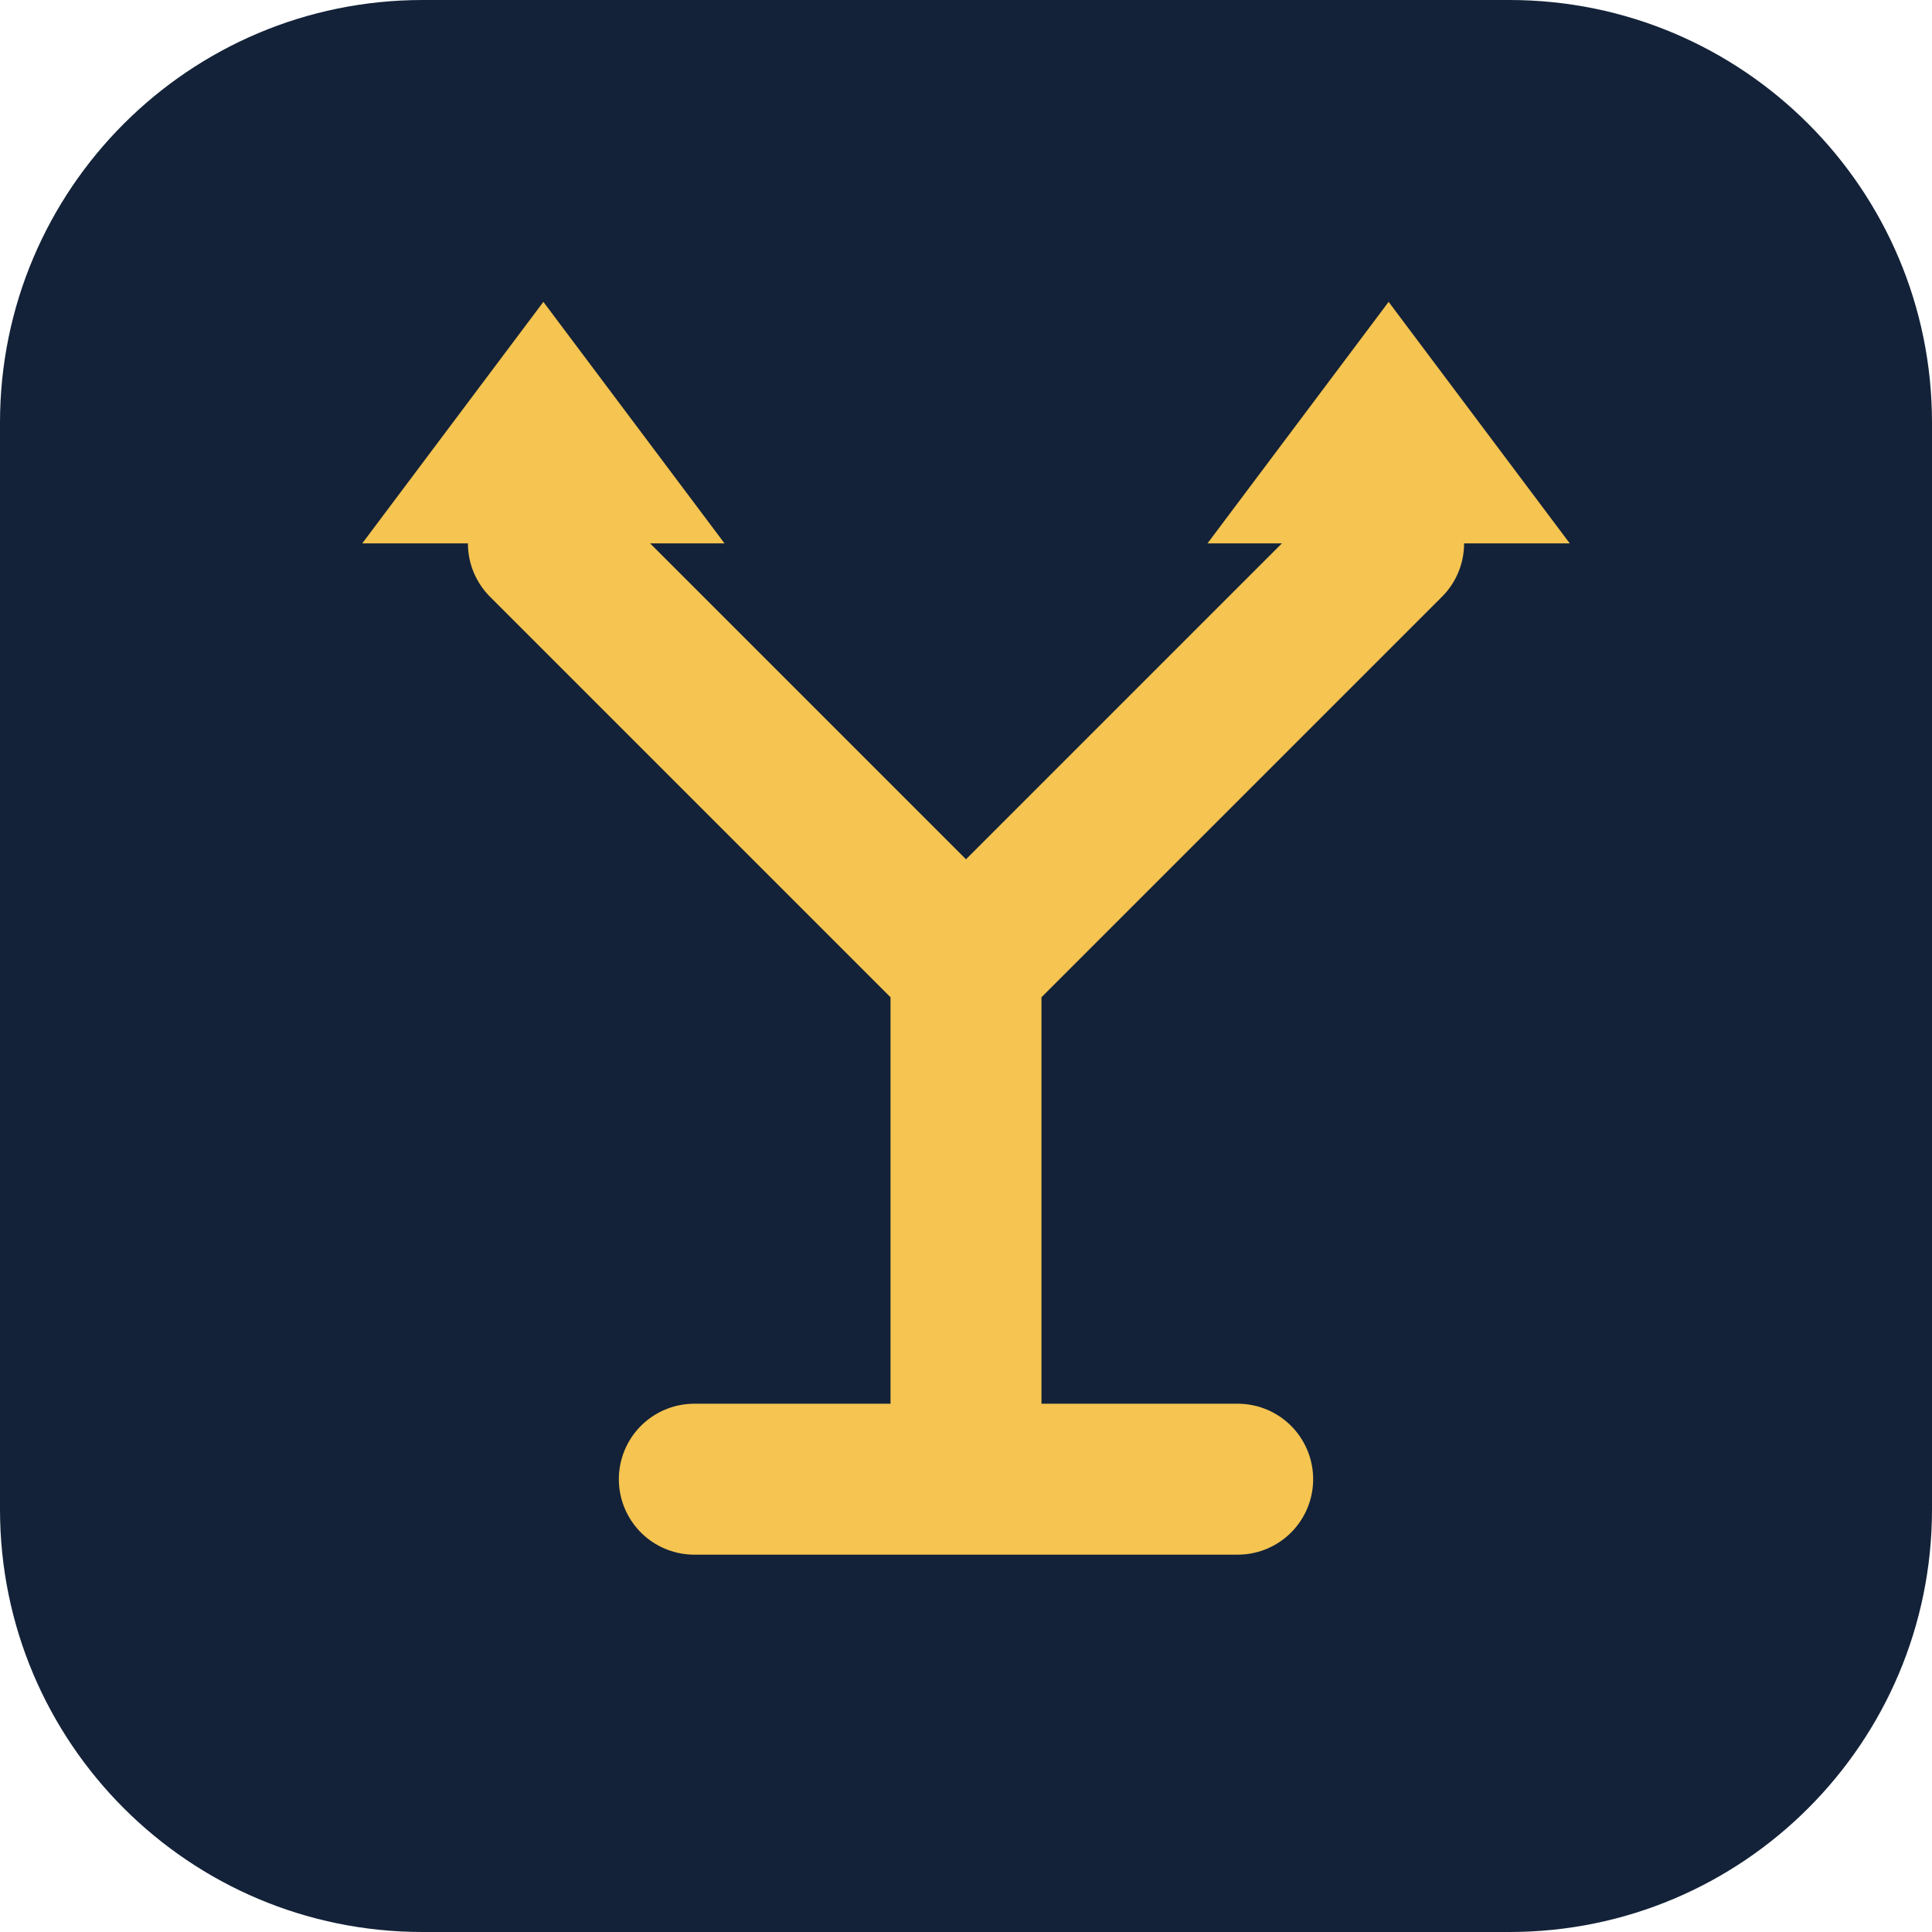
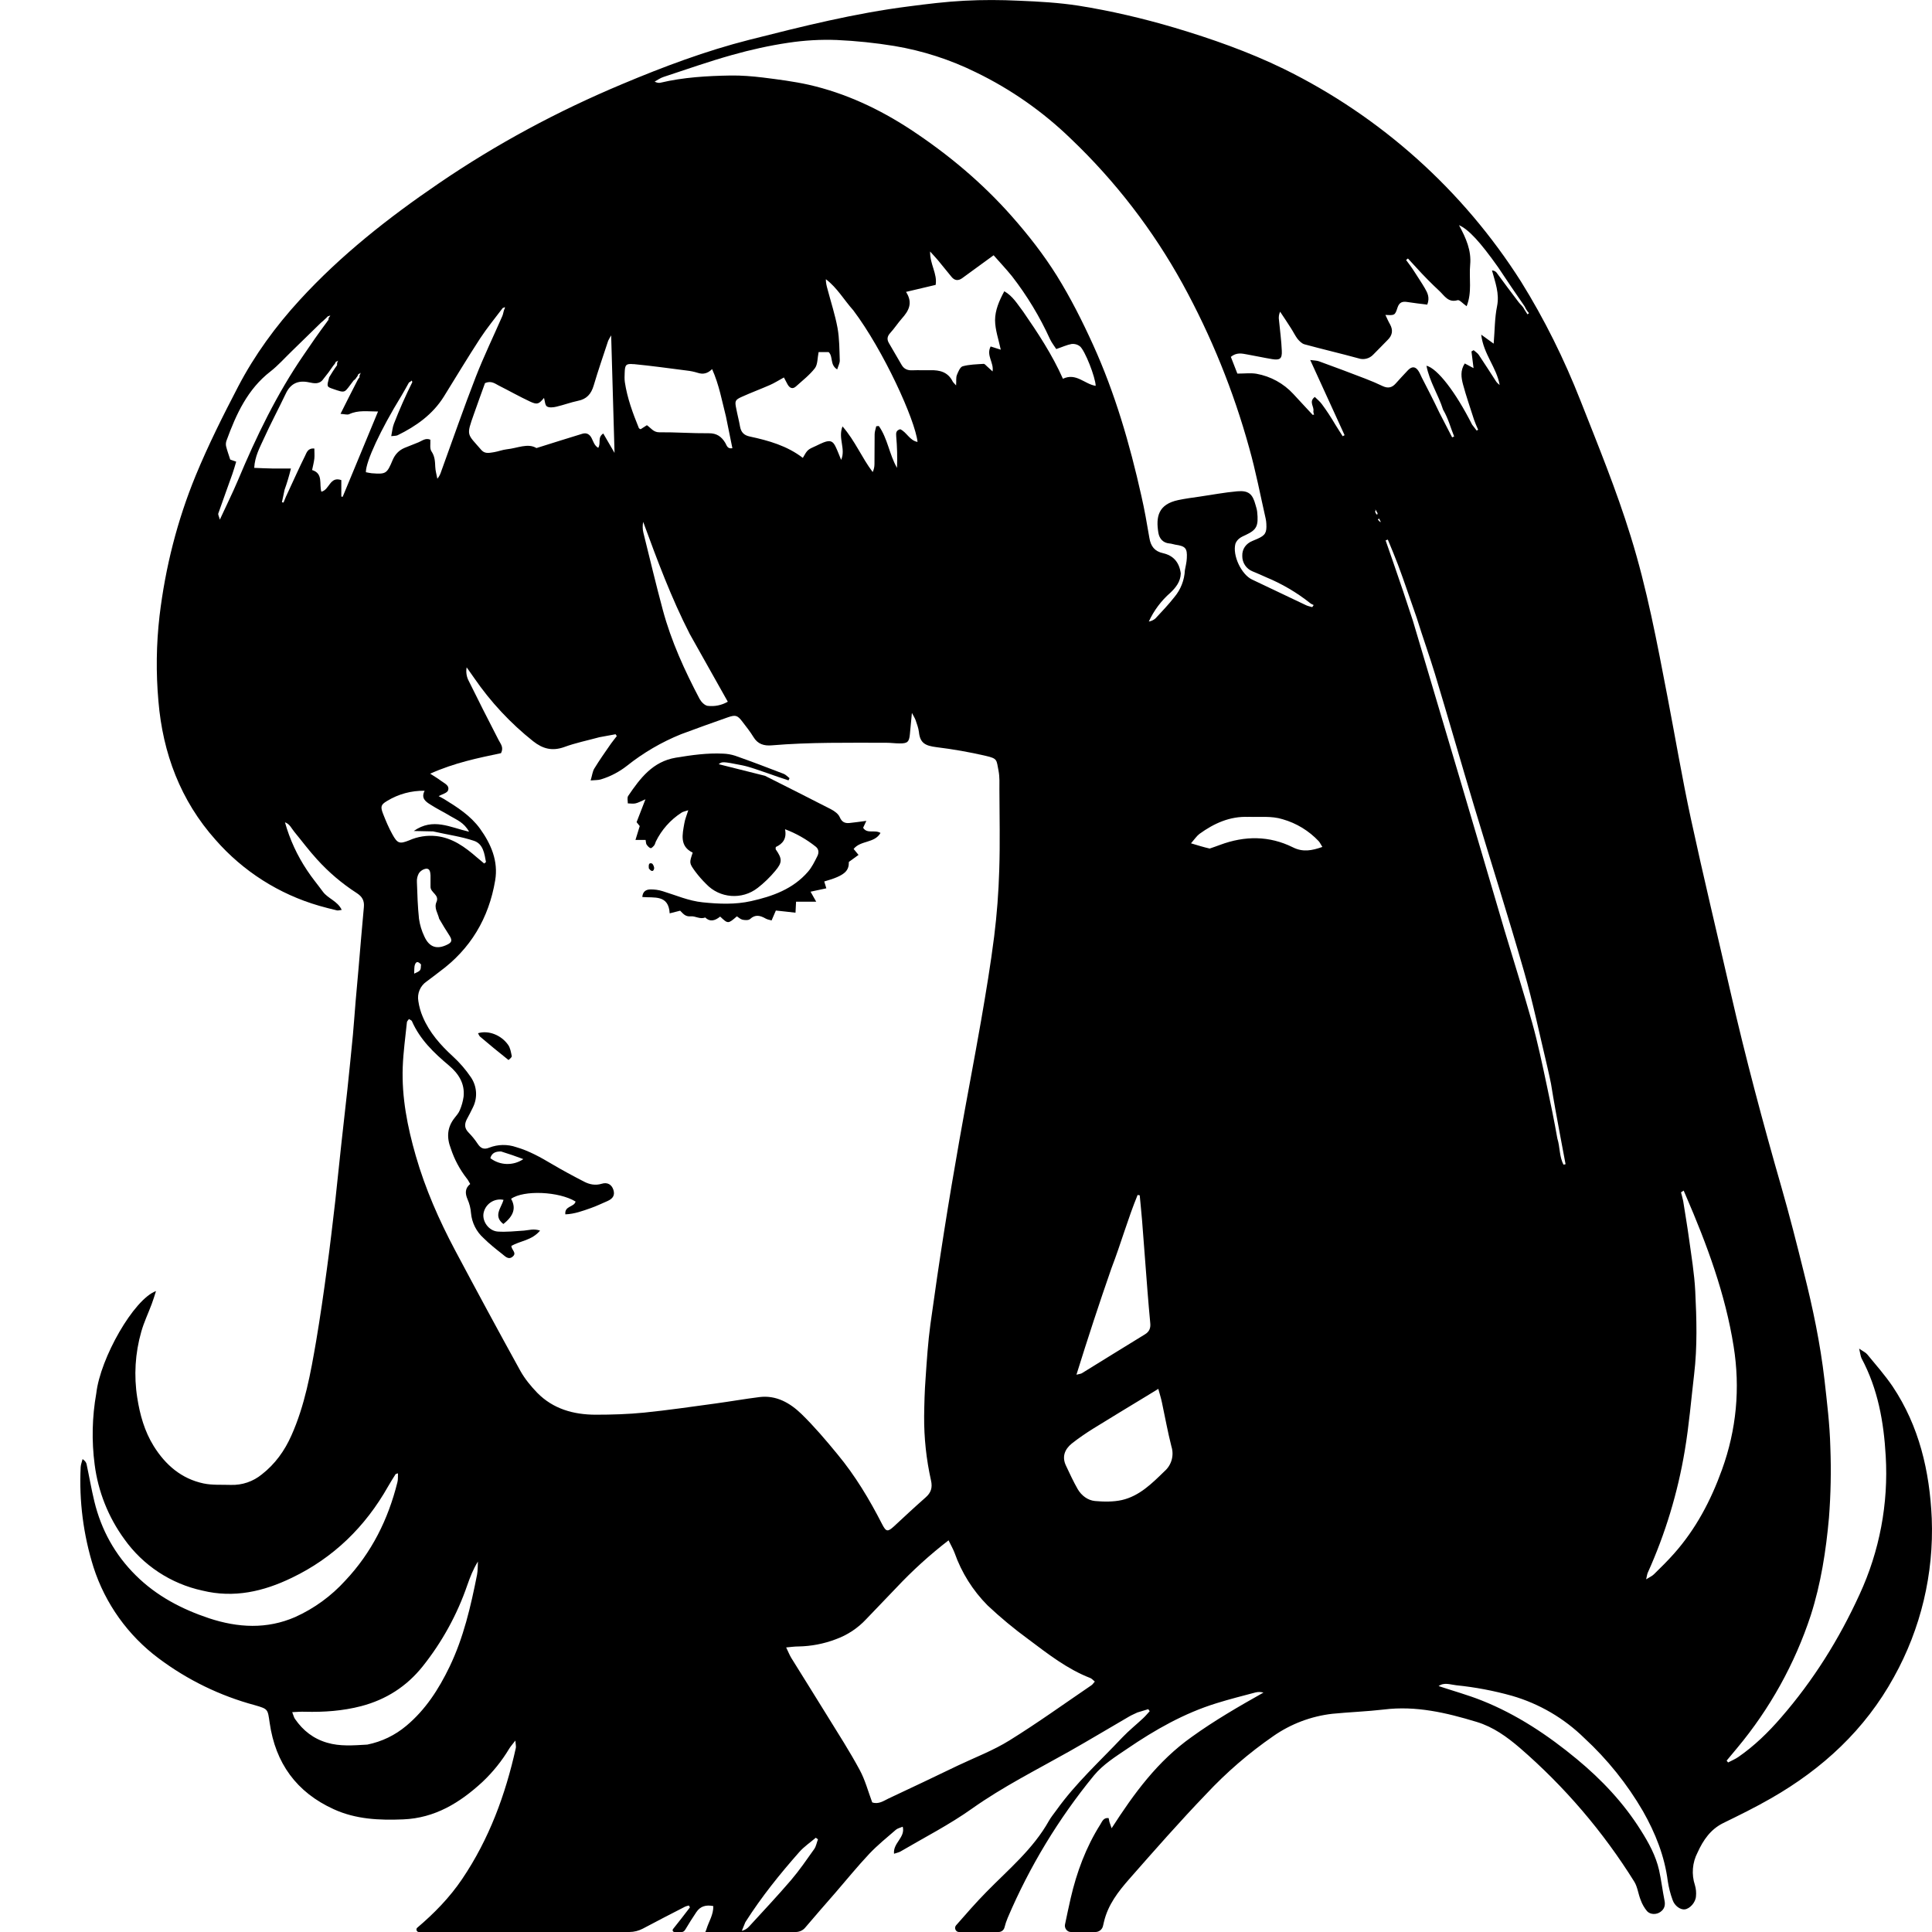
- <svg xmlns="http://www.w3.org/2000/svg" viewBox="0 0 64 64" role="img" aria-label="Hermes">
-   <rect width="64" height="64" rx="14" fill="#132238" />
-   <path fill="none" stroke="#f5c451" stroke-width="5" stroke-linecap="round" d="M18 18l14 14 14-14M32 32v17M23 49h18" />
-   <path fill="#f5c451" d="M12 18l6-8 6 8zM40 18l6-8 6 8z" />
+ <svg xmlns="http://www.w3.org/2000/svg" fill="currentColor" fill-rule="evenodd" height="1em" style="flex:none;line-height:1" viewBox="0 0 24 24" width="1em">
+   <path d="M5.938 12.835c.127-.039.285.02.373.143.028.038.036.092.046.14.003.014-.02.033-.04.05-.124-.098-.24-.194-.354-.291-.011-.01-.016-.027-.025-.042zM8.396 9.412c.195-.032.39-.06.588-.05a.54.54 0 01.148.026c.202.071.402.147.601.224.028.01.05.036.075.055l-.013.027a9.203 9.203 0 01-.26-.089c-.115-.038-.213-.077-.315-.098-.25-.05-.25-.046-.292-.014l.574.144c.275.139.55.276.823.417.042.022.09.057.107.098.026.06.063.076.117.072.066-.006.132-.017.213-.027l-.04.086c.051.08.142.02.216.064-.074.13-.247.09-.334.199l.061.074-.12.087c0 .106-.038.168-.306.243l.026.085-.196.042.07.124h-.25l-.007.137c-.081-.01-.161-.018-.244-.027l-.053.123c-.027-.008-.052-.011-.073-.023-.067-.038-.128-.056-.195.006-.019.017-.063.014-.093.008-.026-.006-.05-.029-.07-.042-.11.095-.11.095-.208.003-.057.046-.12.074-.186.011-.063.027-.123-.02-.178-.014-.07.007-.097-.035-.133-.07l-.13.033c-.013-.236-.194-.19-.34-.203.005-.072.05-.092.095-.094a.474.474 0 01.159.022c.164.05.32.12.496.138.203.021.405.029.601-.015.265-.059.52-.149.707-.365.049-.056.083-.127.117-.195.019-.038.02-.084-.02-.116a1.397 1.397 0 00-.382-.217c.024.12-.031.182-.115.221 0 .014-.004.025 0 .03.08.115.084.16-.007.267a1.39 1.39 0 01-.218.211.477.477 0 01-.641-.05 1.36 1.36 0 01-.133-.152c-.078-.107-.076-.108-.033-.236-.165-.08-.128-.226-.104-.364.008-.05.028-.096.049-.163-.04.014-.067.017-.087.032a.897.897 0 00-.316.357c-.007.016-.01.034-.02.047-.012.015-.034.038-.045.035-.02-.006-.037-.027-.05-.045-.008-.012-.007-.032-.012-.057h-.126l.053-.172a14.82 14.82 0 00-.039-.049l.11-.284c-.06.026-.091.044-.124.051-.03.007-.064 0-.095 0 0-.031-.01-.07.004-.092.149-.22.305-.428.593-.476z" />
+   <path d="M8.06 10.788c-.003-.038-.004-.075.037-.062.016.006.034.048.028.067-.01.04-.038.032-.064-.005z" />
+   <path clip-rule="evenodd" d="M11.981.009c.226-.012.453-.011.679 0 .247.01.495.024.74.062.401.064.798.157 1.19.273.463.138.92.299 1.356.511a7.31 7.31 0 012.948 2.642c.292.469.536.963.739 1.479.219.556.446 1.11.623 1.683.204.654.329 1.326.458 1.997.097.504.182 1.01.29 1.511.156.722.329 1.44.494 2.16.186.812.4 1.615.63 2.415.102.355.193.713.282 1.072.11.436.202.876.254 1.323.031.278.066.557.073.837a7.56 7.56 0 01-.017.88c-.037.413-.1.818-.226 1.212a5.017 5.017 0 01-.915 1.649l-.13.156.018.023c.043-.023.088-.041.127-.068.2-.138.373-.307.531-.49.4-.46.721-.973.975-1.529a3.59 3.59 0 00.325-1.72c-.024-.424-.097-.834-.3-1.213-.013-.027-.015-.06-.03-.121.05.035.082.048.101.072.107.13.22.258.315.398.33.494.46 1.052.486 1.64a3.75 3.75 0 01-.47 1.97c-.36.655-.887 1.14-1.526 1.506-.193.111-.394.21-.595.308-.157.078-.248.211-.318.365a.522.522 0 00-.033.406.359.359 0 01.013.139c-.005.077-.077.155-.14.162-.054.006-.125-.043-.15-.116a1.206 1.206 0 01-.06-.233c-.04-.314-.155-.6-.308-.87a3.906 3.906 0 00-.73-.91 2.129 2.129 0 00-.897-.524 4.093 4.093 0 00-.692-.131c-.075-.008-.15-.04-.22.01.18.06.363.11.538.18.434.173.82.43 1.18.728.308.255.58.543.794.884.098.155.186.315.227.496.027.123.042.25.067.375.013.062-.002.109-.053.144-.047.033-.122.034-.163-.01a.455.455 0 01-.08-.14c-.03-.073-.038-.159-.078-.225a7.314 7.314 0 00-1.423-1.664c-.16-.137-.329-.26-.537-.323-.376-.114-.753-.203-1.15-.154-.213.025-.427.032-.64.053a1.6 1.6 0 00-.736.278 5.14 5.14 0 00-.834.72c-.329.342-.642.699-.955 1.055-.136.155-.264.319-.314.531a5.227 5.227 0 00-.012.051.096.096 0 01-.09.076h-.31c-.046 0-.082-.048-.072-.094.023-.108.045-.216.07-.324.075-.325.19-.635.368-.917.024-.039.04-.088.104-.08l.01.049.027.077c.28-.435.571-.834.996-1.135.283-.204.584-.378.89-.55a.196.196 0 00-.098-.002c-.162.043-.325.084-.485.134-.402.124-.764.33-1.11.566-.147.1-.298.193-.414.333a7.314 7.314 0 00-1.07 1.767.845.845 0 00-.04.12.075.075 0 01-.072.056h-.494c-.04 0-.062-.051-.036-.082.123-.14.246-.282.377-.415.275-.281.58-.532.777-.884.027-.048.063-.09.095-.135.238-.333.54-.607.818-.902.082-.086.175-.16.26-.24.029-.027.053-.057.079-.085l-.018-.025-.135.041c-.034.017-.07.031-.102.05-.248.144-.494.292-.743.433-.408.23-.825.439-1.209.711-.281.2-.591.358-.889.533-.02.012-.044.015-.08.028-.015-.135.143-.201.108-.336-.033.014-.064.02-.085.038-.111.096-.227.19-.328.296-.148.157-.284.325-.425.488-.125.143-.25.286-.373.431A.153.153 0 019.89 24H8.762a.316.316 0 00.016-.042c.028-.09.085-.172.083-.28-.091-.018-.162.001-.212.077a4.45 4.45 0 00-.136.215c-.01.016-.024.03-.042.03h-.093c-.019 0-.029-.022-.017-.037.071-.088.14-.178.209-.268.001-.002-.006-.012-.012-.024-.014.004-.03.006-.045.013-.176.09-.352.181-.527.274a.363.363 0 01-.168.042H5.202c-.026 0-.039-.036-.019-.053.21-.178.402-.374.558-.605.335-.496.538-1.047.667-1.629.004-.02-.003-.043-.006-.091-.037.048-.059.072-.076.1a1.943 1.943 0 01-.334.415c-.28.258-.59.448-.983.464-.297.012-.588 0-.865-.127-.46-.21-.722-.57-.794-1.072-.025-.17-.017-.171-.182-.219A3.513 3.513 0 011.97 20.6a2.286 2.286 0 01-.808-1.13 3.569 3.569 0 01-.16-1.245c.002-.034.016-.067.024-.1.032.023.046.043.05.066.033.153.059.308.096.46.086.355.257.664.516.92.258.256.571.419.91.532.358.118.717.138 1.07-.016a1.89 1.89 0 00.621-.452c.328-.348.533-.76.648-1.223.009-.034.005-.071.007-.11-.015.006-.026.006-.03.011-.031.05-.064.1-.093.152-.284.502-.679.887-1.196 1.135-.351.17-.718.255-1.11.159a1.607 1.607 0 01-.971-.64 2.006 2.006 0 01-.368-.924 2.903 2.903 0 01.02-.886c.05-.439.466-1.17.742-1.271-.02.063-.035.112-.053.16-.043.116-.097.227-.13.345a1.901 1.901 0 00-.05.82c.033.212.09.416.204.6.147.236.346.407.62.465.11.023.225.014.338.018a.576.576 0 00.386-.131c.164-.128.282-.292.366-.481.168-.375.24-.777.309-1.179.05-.296.093-.594.133-.893.039-.281.071-.563.104-.845.026-.232.048-.464.074-.696.024-.228.052-.455.076-.683.024-.227.047-.455.069-.683.013-.14.022-.28.034-.42l.037-.417c.022-.25.041-.5.065-.748.008-.082-.02-.132-.09-.177a2.46 2.46 0 01-.492-.418c-.1-.109-.188-.228-.282-.342-.035-.042-.056-.097-.116-.118a2.084 2.084 0 00.275.597c.06.092.131.176.196.265.063.086.182.115.234.226-.028.003-.046.01-.06.006a4.74 4.74 0 01-.22-.057 2.71 2.71 0 01-1.287-.819c-.435-.487-.656-1.076-.71-1.723a5.206 5.206 0 01.014-1.06c.072-.602.22-1.186.45-1.745.155-.376.338-.741.526-1.102.205-.393.466-.75.765-1.076.512-.559 1.104-1.024 1.726-1.448.717-.49 1.478-.898 2.277-1.233C8.244.828 8.767.632 9.31.494c.655-.166 1.31-.33 1.982-.415.229-.03.458-.058.688-.07zm-1.847 22.82c-.07.06-.147.111-.207.18-.238.27-.464.549-.668.869l-.044.108a.177.177 0 00.093-.057c.174-.19.351-.378.519-.574.104-.122.195-.255.288-.386.024-.034.03-.08.046-.12l-.027-.02zm1.65-3.695a5.51 5.51 0 00-.653.593l-.37.386a.963.963 0 01-.377.25 1.372 1.372 0 01-.467.09c-.044 0-.087.006-.151.012.028.058.043.097.064.131.15.242.301.482.45.724.136.22.276.438.399.666.068.125.105.267.156.404.077.027.14-.018.202-.048.29-.135.579-.274.867-.412.213-.101.437-.186.636-.31.347-.215.68-.455 1.018-.685.015-.01.026-.028.042-.046-.023-.019-.038-.037-.056-.044-.287-.111-.527-.3-.77-.482a5.319 5.319 0 01-.506-.42 1.757 1.757 0 01-.41-.653c-.019-.049-.045-.095-.075-.156zm-5.847.264c-.06.096-.097.194-.132.293a3.38 3.38 0 01-.555 1.01c-.2.25-.455.412-.762.493-.23.06-.464.076-.7.07-.048-.002-.097.002-.158.005.016.04.021.066.035.085.1.145.23.246.4.295.157.046.316.034.498.023.181-.037.343-.115.485-.234.238-.199.402-.454.536-.732.175-.363.264-.751.342-1.144.01-.053.008-.11.011-.164zm14.945-4.586c.008.029.016.057.027.107.024.155.051.31.072.464.03.219.067.437.078.657.017.344.027.689-.014 1.033-.037.315-.063.633-.116.946a6.153 6.153 0 01-.46 1.518c-.008.018-.01.039-.02.082.047-.03.077-.042.098-.064.085-.083.17-.167.248-.255.271-.305.458-.66.596-1.043.18-.498.228-1.011.145-1.531-.103-.65-.33-1.263-.597-1.881a9.055 9.055 0 00-.024-.055l-.033.022zM5.797 8.29a.26.26 0 00.018.153c.124.251.25.501.379.75.025.049.066.09.03.163-.284.06-.578.119-.88.255.059.038.097.06.132.087.042.032.112.058.09.12-.01.033-.075.048-.117.072.017.01.043.021.067.036.166.102.33.207.447.368.138.192.229.404.188.644-.079.469-.306.85-.69 1.132-.054.04-.106.083-.161.122a.243.243 0 00-.103.245.77.77 0 00.055.195c.083.196.22.35.375.492.083.076.159.164.222.257a.37.37 0 01.025.377c-.023.05-.05.099-.076.148-.03.06-.028.111.022.162.041.042.08.089.112.138.038.058.078.079.147.05a.486.486 0 01.333-.006c.16.046.302.126.444.21.13.077.264.149.4.219.067.035.14.05.219.026.071-.022.124.01.145.076.02.064-.003.108-.074.139-.07.03-.137.063-.209.088-.1.035-.201.073-.314.077-.013-.107.11-.088.127-.159-.206-.126-.643-.145-.801-.034.063.112.035.21-.096.313-.13-.1-.025-.202.002-.3a.209.209 0 00-.249.17c-.015.101.067.216.178.224.108.007.218-.005.326-.012.06-.005.12-.027.199 0-.103.123-.248.127-.357.19.002.05.07.086.019.131-.053.048-.095-.001-.132-.03-.08-.063-.16-.126-.231-.197a.474.474 0 01-.157-.311.52.52 0 00-.043-.172c-.032-.074-.032-.137.033-.19-.018-.03-.028-.053-.045-.072a1.222 1.222 0 01-.196-.369c-.053-.137-.046-.264.048-.381.024-.03.05-.06.064-.095a.664.664 0 00.047-.168c.017-.165-.064-.287-.182-.387-.186-.156-.36-.322-.46-.551-.005-.011-.024-.017-.037-.026-.011.017-.024.027-.025.038-.019.185-.045.37-.052.557-.014.377.058.743.162 1.104.118.41.289.798.488 1.173.267.502.537 1.002.812 1.5.055.098.13.189.208.27.198.202.452.272.724.273.202 0 .404-.006.605-.026.295-.03.59-.073.884-.113.183-.025.365-.057.548-.08.21-.026.38.073.522.21.16.156.305.327.447.5.22.265.397.56.554.867.05.098.07.1.147.03.13-.121.26-.242.394-.36.067-.059.088-.12.067-.213a3.535 3.535 0 01-.085-.796c.002-.157.006-.314.018-.471.015-.224.03-.45.06-.672a59.114 59.114 0 01.362-2.298c.087-.493.182-.984.268-1.477.06-.347.118-.694.162-1.043.034-.273.055-.55.063-.825.011-.332.003-.665.002-.998 0-.077.004-.155-.01-.23-.028-.142-.01-.155-.162-.19a5.826 5.826 0 00-.607-.107c-.146-.018-.207-.053-.221-.19-.006-.049-.025-.098-.041-.146-.009-.025-.024-.048-.046-.09l-.025.264c-.009.096-.029.116-.127.115-.055 0-.11-.008-.164-.008-.476 0-.952-.008-1.426.032-.095.008-.173-.015-.226-.103-.04-.066-.088-.126-.134-.186-.063-.084-.086-.093-.182-.06-.195.068-.388.138-.582.21a2.71 2.71 0 00-.675.394.986.986 0 01-.323.168c-.033.01-.07.008-.127.013.02-.066.024-.114.047-.15.064-.105.135-.205.205-.306.023-.033.049-.063.073-.095l-.015-.023-.201.037c-.146.04-.296.07-.437.122-.148.053-.266.023-.386-.072a3.623 3.623 0 01-.733-.786l-.093-.132zm8.592 8.963l-.147.09c-.22.134-.44.266-.659.402-.093.058-.184.12-.27.188-.085.07-.124.161-.072.272.047.1.093.2.147.294.047.08.124.138.213.147.11.01.228.012.336-.012.217-.05.372-.205.528-.357a.291.291 0 00.087-.308c-.046-.18-.079-.365-.118-.547-.011-.052-.027-.103-.045-.169zm-.257-2.409c-.12.291-.205.597-.325.91-.151.433-.294.87-.435 1.323.036-.01.054-.01.067-.018.261-.16.522-.324.785-.484.054-.033.071-.078.065-.138-.012-.13-.024-.262-.034-.393l-.068-.886c-.008-.103-.02-.206-.029-.31-.009 0-.017-.002-.026-.004zm3.081-8.13l.099.285c.08.231.159.463.24.714l.58 1.952c.187.63.372 1.262.558 1.893.114.382.235.762.343 1.146.072.257.126.519.186.799.044.206.087.413.127.64.034.106.023.226.077.325l.025-.006-.068-.362c-.038-.206-.077-.412-.113-.638-.015-.07-.029-.141-.046-.211-.095-.396-.177-.796-.29-1.187-.196-.685-.413-1.364-.618-2.046-.165-.549-.322-1.1-.488-1.648-.069-.227-.15-.45-.226-.695l-.117-.336c-.037-.107-.075-.216-.115-.322-.04-.106-.084-.21-.127-.314a7.558 7.558 0 01-.027.01zM6.225 14.304c-.063-.001-.115.014-.134.083a.35.35 0 00.41.012 4.533 4.533 0 00-.276-.095zM5.23 11.98c-.026-.027-.057-.048-.075.002-.012.032-.007.07-.01.113.082-.037.082-.037.085-.115zm.062-1.189a.135.135 0 00-.088.056.197.197 0 00-.025.11c.005.152.01.306.026.457a.751.751 0 00.066.218c.061.136.157.167.288.101.055-.027.06-.054.025-.11a4.52 4.52 0 01-.129-.211c-.015-.068-.066-.131-.033-.207.04-.09-.076-.116-.074-.19V10.874c-.003-.038-.006-.087-.056-.083zm-.017-.968a.867.867 0 00-.467.127c-.076.045-.084.07-.05.158.034.087.07.173.115.254.064.117.09.125.21.077a.657.657 0 01.336-.053c.202.022.357.136.504.264l.092.077c.007-.006.014-.013.022-.018-.019-.105-.035-.226-.149-.264-.157-.053-.324-.075-.508-.117l-.24-.005c.24-.169.452-.044.687.009-.063-.115-.153-.147-.23-.193-.082-.05-.17-.092-.25-.144-.06-.037-.12-.08-.072-.172zm10.233.325c-.23-.01-.427.08-.608.211-.034.026-.06.065-.105.117.087.026.15.046.232.065.044-.015.088-.03.13-.046.306-.114.61-.115.904.031.126.063.237.04.366-.005-.02-.031-.03-.054-.045-.071a.986.986 0 00-.448-.273c-.14-.044-.284-.024-.426-.03zM7.99 6.483a.308.308 0 00.002.133c.08.321.156.643.242.962.104.387.27.75.456 1.103.02.037.061.08.098.087a.404.404 0 00.253-.051l-.472-.84c-.23-.448-.405-.92-.579-1.394zM10.397.497c-.2-.008-.405.004-.603.034-.236.035-.47.087-.7.152-.287.08-.569.18-.852.273-.04.013-.074.038-.11.058.028.014.05.018.07.014.287-.068.58-.085.873-.09.134-.002.269.009.402.025.19.024.382.048.57.09.456.104.874.3 1.265.556.464.306.888.66 1.257 1.078.205.232.395.475.56.739.17.274.315.561.449.856.273.601.456 1.232.6 1.876.04.173.07.348.1.524.017.104.065.167.17.19.122.028.2.105.22.251-.003.102-.06.174-.129.24a1.065 1.065 0 00-.268.358.164.164 0 00.083-.039c.08-.086.162-.172.235-.265a.56.56 0 00.13-.333c.009-.05.022-.1.024-.15.007-.124-.017-.15-.143-.168-.025-.004-.049-.014-.073-.015-.082-.007-.125-.063-.137-.131-.033-.198-.004-.355.247-.408.086-.018.174-.03.26-.042.158-.023.315-.053.473-.067.14-.012.19.033.226.167.008.029.018.057.021.087.019.179-.008.225-.141.288-.027.013-.055.024-.078.042a.148.148 0 00-.051.067c-.039.144.073.382.206.445l.673.32c.023.011.05.015.075.023l.018-.026c-.015-.008-.032-.013-.044-.024a2.27 2.27 0 00-.544-.32 4.898 4.898 0 00-.173-.075.203.203 0 01-.126-.191c-.003-.085.045-.154.128-.187l.059-.025c.099-.044.118-.076.112-.187a.384.384 0 00-.008-.063c-.067-.294-.123-.59-.205-.88a9.478 9.478 0 00-.826-2.036 7.465 7.465 0 00-1.39-1.805 4.536 4.536 0 00-1.177-.824 3.656 3.656 0 00-1.016-.328 6.155 6.155 0 00-.712-.074zm6.719 5.955c.01.014.018.028.038.034l-.022-.044-.016.01zM4.103 3.917a.062.062 0 01-.03.012.455.455 0 01-.04.039c-.01.01-.02.02-.045.04l-.363.354c-.088.085-.17.178-.266.253-.284.22-.425.53-.544.855a.132.132 0 00-.007.071c.013.055.033.108.052.168l.074.026c-.017.056-.03.105-.047.152-.058.164-.118.327-.175.491-.005.015.008.036.019.077.08-.175.158-.33.225-.489.228-.544.484-1.074.819-1.561.09-.133.182-.266.283-.401.004-.006.007-.013.022-.03.001-.016.003-.032.015-.04l.008-.017zm12.976 2.408a.023.023 0 01.009.019.073.073 0 00-.006.01.188.188 0 00.007.02l.018.022c.002-.007.007-.016.005-.021-.003-.01-.012-.018-.02-.038a1.331 1.331 0 01-.013-.012zM4.199 4.48c-.003.004-.008.008-.027.014-.005.013-.011.025-.031.047a2.085 2.085 0 01-.124.167c-.048.07-.116.055-.181.041-.134-.028-.228.016-.287.143-.089.187-.187.37-.273.56-.049.108-.11.216-.118.36.081.003.154.007.228.008h.228a2.563 2.563 0 01-.079.264c-.01.052-.022.103-.033.155l.02.004c.018-.046.037-.092.067-.153.066-.142.13-.285.2-.426.02-.04.034-.1.116-.092 0 .043.004.084 0 .124-.005.045-.017.09-.028.143.141.043.086.174.115.269.102-.022.104-.195.248-.144v.205l.017.002.439-1.059c-.13 0-.246-.02-.358.033-.024.011-.058-.001-.108-.004.075-.15.139-.278.211-.417a.128.128 0 01.025-.036c0-.015-.001-.03.008-.038l.006-.02c-.005.006-.01.011-.028.017-.004.012-.009.024-.026.045a.085.085 0 01-.032.033c-.123.157-.09.164-.258.106-.079-.027-.078-.028-.047-.144.028-.046.056-.093.098-.15 0-.016-.001-.032.007-.042L4.2 4.48zm2.073-.67c-.003.006-.007.011-.027.016-.094.125-.194.246-.28.377-.155.238-.301.481-.451.723-.14.224-.345.368-.575.481-.017.008-.04.006-.079.011.012-.059.016-.109.033-.153a6.076 6.076 0 01.229-.518l-.007-.02a.138.138 0 01-.035.025c-.028.05-.055.1-.093.164-.26.424-.443.817-.442.95.024.004.048.011.073.013.177.013.188.007.26-.165.03-.07.077-.12.147-.15l.175-.07c.044-.018.085-.057.146-.032.003.05-.01.11.014.145.042.062.044.125.047.193.002.049.017.098.026.147.029-.034.039-.065.05-.097.142-.39.277-.782.428-1.17.1-.256.22-.504.33-.756.013-.03.013-.067.03-.092V3.81zm3.987-.34c0 .045.01.084.021.123.042.16.094.318.124.48.024.133.023.27.028.406 0 .033-.019.067-.032.11-.094-.058-.047-.158-.106-.215h-.125c-.015.072-.01.152-.046.2-.066.085-.155.154-.236.227-.043.038-.078.018-.103-.025l-.046-.087c-.065.035-.117.069-.172.093-.116.051-.235.095-.35.147-.085.038-.09.053-.07.147.014.075.034.148.047.223.013.072.05.109.123.124.233.05.462.115.657.265.058-.102.058-.102.168-.151.03-.014.06-.03.092-.042.08-.03.115-.017.15.06.023.048.041.098.066.158.06-.14-.042-.267.017-.416.157.18.24.39.375.567a.235.235 0 00.022-.098c.002-.124 0-.247.002-.371 0-.034.013-.067.02-.1l.032-.003c.11.155.13.354.226.52a3.036 3.036 0 00-.01-.392c-.004-.045 0-.074.05-.088.08.036.116.14.215.158-.03-.275-.423-1.137-.798-1.635-.114-.127-.2-.28-.34-.386zm-2.667.696c-.019.034-.03.05-.037.067-.061.185-.125.37-.18.556-.031.105-.087.169-.195.19-.09.019-.178.052-.268.073-.038.009-.089.015-.118-.003-.024-.016-.025-.069-.036-.106-.064.076-.082.087-.17.047-.133-.062-.262-.135-.393-.201-.048-.025-.093-.063-.17-.03-.043.12-.091.25-.137.382-.099.28-.087.242.095.453.046.048.102.03.154.023.054-.009.106-.03.16-.036.13-.013.26-.08.367-.015.204-.064.387-.122.571-.178.05-.015.089.005.114.054.022.042.034.093.082.121.038-.056-.013-.128.063-.178l.14.241-.042-1.46zm.278.358c-.096-.01-.107.01-.11.108-.002.038-.003.078.002.115.03.2.099.386.174.57.002.006.012.01.022.015l.078-.05c.052.036.081.088.153.088.205-.002.41.014.616.012.099-.001.158.042.205.12.018.03.024.077.088.066l-.08-.394c-.05-.195-.085-.395-.172-.589-.057.057-.114.068-.18.046a.72.72 0 00-.135-.028c-.22-.028-.44-.059-.66-.08zm10.254-1.727c.089.163.155.316.139.491-.016.168.026.342-.044.516-.047-.033-.088-.082-.112-.075-.117.035-.164-.057-.227-.115a4.772 4.772 0 01-.286-.29l-.104-.113a4.856 4.856 0 01-.023.019c.035.046.07.093.11.156.04.064.084.127.122.193.034.058.065.118.031.205-.082-.01-.164-.019-.246-.032-.06-.01-.101 0-.124.07-.031.098-.037.096-.15.09.02.042.036.08.057.116.041.074.03.138-.03.196-.06.06-.118.122-.178.181a.175.175 0 01-.185.046c-.222-.061-.447-.113-.67-.174-.032-.009-.063-.04-.086-.068-.03-.04-.052-.087-.08-.13-.044-.07-.09-.138-.136-.207a.18.18 0 00-.014.105c.012.127.03.253.035.38.005.1-.024.12-.121.104-.104-.017-.206-.04-.31-.058-.064-.012-.131-.028-.202.03l.081.208c.09 0 .166-.01.237.002a.819.819 0 01.458.251c.078.083.154.168.241.26l.018-.005c-.004-.006-.008-.013-.01-.04.014-.056-.062-.118.018-.178.031.03.064.057.088.09.058.078.111.159.169.257l.089.141.024-.013a2093.819 2093.819 0 01-.427-.934c.055.007.083.007.108.016.193.07.385.142.577.216.074.028.147.06.219.094.062.028.112.018.157-.033.05-.056.102-.112.154-.167.05-.051.095-.046.132.014.016.025.026.053.04.08.071.138.143.277.217.433l.159.308.025-.011c-.044-.106-.07-.218-.138-.334-.057-.182-.168-.346-.206-.545.136.034.362.326.567.732l.057.074.018-.011a1.563 1.563 0 01-.052-.127c-.046-.145-.097-.29-.136-.436-.022-.083-.036-.173.022-.26l.109.058-.026-.207.027-.016c.022.02.05.036.065.06.073.108.143.22.215.33.01.016.029.029.043.043-.036-.217-.2-.38-.229-.626l.155.112c.014-.166.012-.319.042-.465.032-.158-.023-.297-.063-.445.024.004.036.006.055.025.092.124.183.249.277.371.02.027.05.047.069.087l.04.063.019-.015a.293.293 0 01-.053-.082 27.922 27.922 0 01-.332-.49c-.221-.311-.363-.467-.485-.521zm-6.57.327c-.003.161.092.275.069.415l-.368.087c.09.139.032.237-.052.331-.05.057-.092.122-.143.178-.037.04-.046.078-.018.126l.16.275c.029.048.072.066.128.064.076-.003.152 0 .228-.001.116-.003.216.022.275.137.006.014.02.024.044.052.004-.059-.003-.098.01-.13.016-.04.04-.099.072-.108.084-.023.173-.024.26-.03.013-.001.027.018.04.029l.071.065c.019-.11-.082-.198-.024-.31l.126.04c-.026-.123-.07-.245-.071-.366 0-.123.051-.243.115-.36.107.062.16.156.234.253.183.265.36.533.494.834.165-.078.27.068.407.088-.003-.106-.133-.441-.197-.492a.142.142 0 00-.102-.028c-.06.011-.119.039-.191.063-.025-.039-.056-.078-.077-.122a3.936 3.936 0 00-.473-.783c-.076-.094-.16-.182-.228-.26l-.391.285c-.049.035-.094.03-.132-.017l-.169-.207c-.025-.03-.053-.059-.097-.108z" />
</svg>
